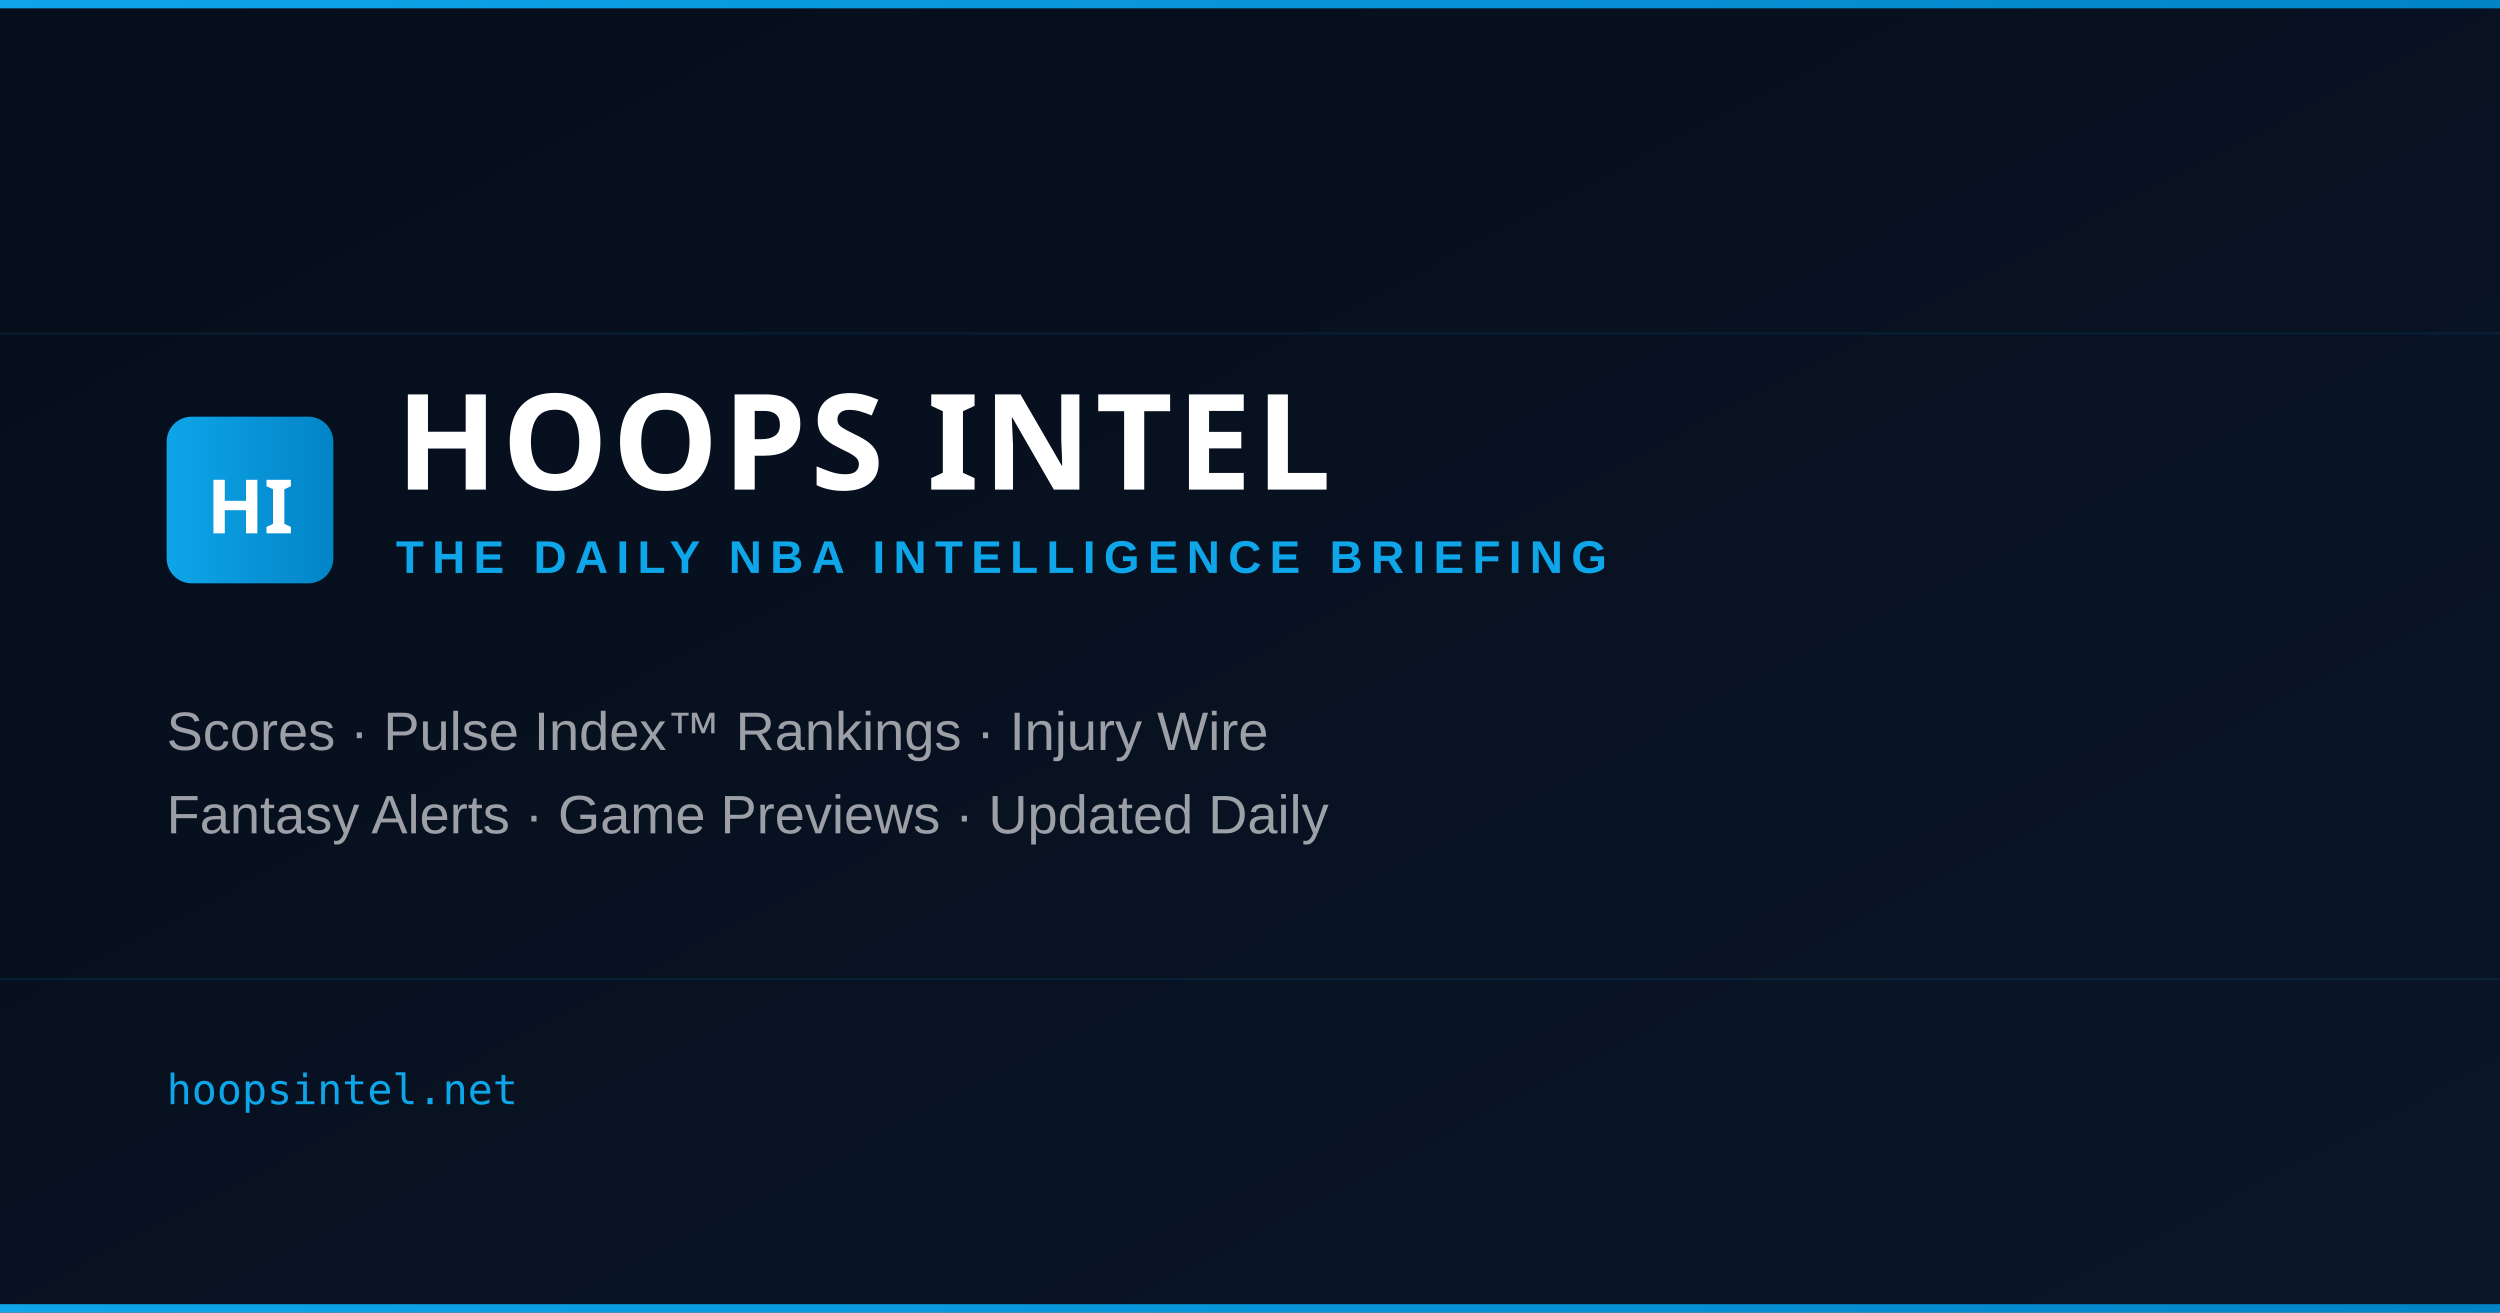
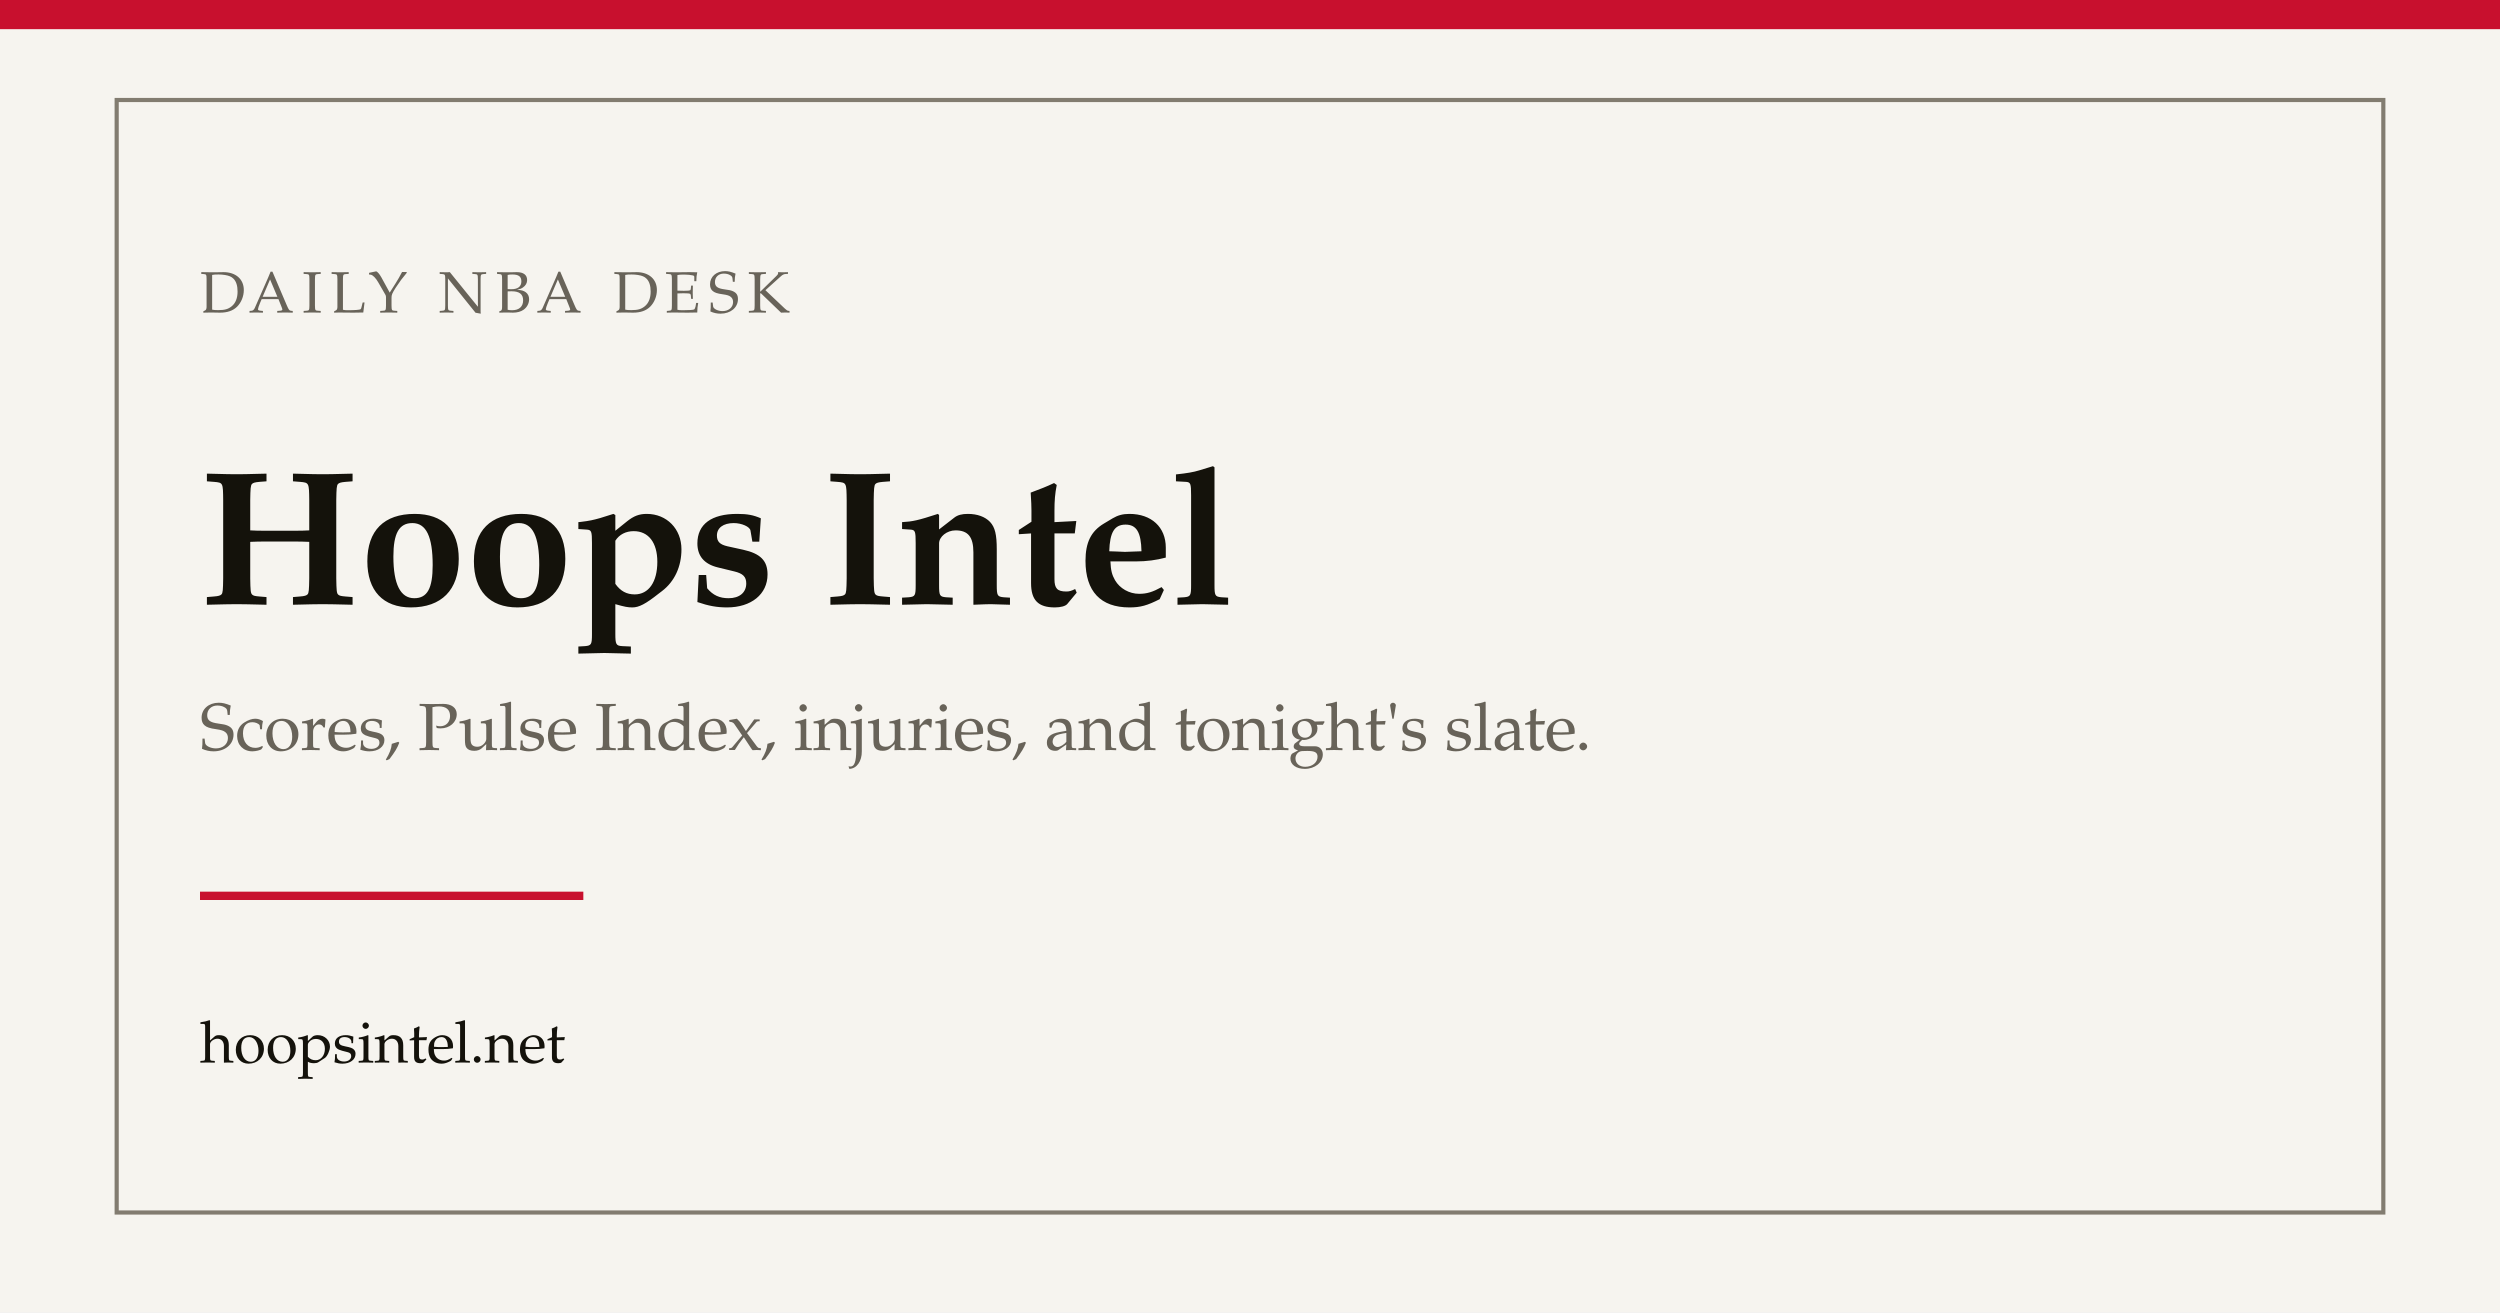
- <svg xmlns="http://www.w3.org/2000/svg" width="1200" height="630">
-   <defs>
-     <linearGradient id="bg" x1="0%" y1="0%" x2="100%" y2="100%">
-       <stop offset="0%" style="stop-color:#050D1A" />
-       <stop offset="100%" style="stop-color:#0A1628" />
-     </linearGradient>
-     <linearGradient id="accent" x1="0%" y1="0%" x2="100%" y2="0%">
-       <stop offset="0%" style="stop-color:#0EA5E9" />
-       <stop offset="100%" style="stop-color:#0284C7" />
-     </linearGradient>
-   </defs>
-   <rect width="1200" height="630" fill="url(#bg)" />
-   <rect x="0" y="0" width="1200" height="4" fill="url(#accent)" />
-   <rect x="80" y="200" width="80" height="80" rx="12" fill="url(#accent)" />
-   <text x="120" y="256" font-family="Arial Black, sans-serif" font-size="36" fill="white" text-anchor="middle" font-weight="900">HI</text>
-   <text x="190" y="235" font-family="Arial Black, sans-serif" font-size="64" fill="white" font-weight="900" letter-spacing="2">HOOPS INTEL</text>
-   <text x="190" y="275" font-family="Arial, sans-serif" font-size="22" fill="#0EA5E9" font-weight="600" letter-spacing="4">THE DAILY NBA INTELLIGENCE BRIEFING</text>
-   <text x="80" y="360" font-family="Arial, sans-serif" font-size="26" fill="rgba(255,255,255,0.6)">Scores · Pulse Index™ Rankings · Injury Wire</text>
-   <text x="80" y="400" font-family="Arial, sans-serif" font-size="26" fill="rgba(255,255,255,0.6)">Fantasy Alerts · Game Previews · Updated Daily</text>
-   <text x="80" y="530" font-family="monospace" font-size="20" fill="#0EA5E9">hoopsintel.net</text>
-   <rect x="0" y="626" width="1200" height="4" fill="url(#accent)" />
-   <line x1="0" y1="470" x2="1200" y2="470" stroke="rgba(14,165,233,0.1)" stroke-width="1" />
-   <line x1="0" y1="160" x2="1200" y2="160" stroke="rgba(14,165,233,0.1)" stroke-width="1" />
+ <svg xmlns="http://www.w3.org/2000/svg" width="1200" height="630" viewBox="0 0 1200 630">
+   <rect width="1200" height="630" fill="#F6F4EF" />
+   <rect x="0" y="0" width="1200" height="14" fill="#C8102E" />
+   <rect x="56" y="48" width="1088" height="534" fill="none" stroke="#827C70" stroke-width="2" />
+   <text x="96" y="150" font-family="Georgia, Palatino, 'Palatino Linotype', serif" font-size="28" fill="#686359" letter-spacing="4">DAILY NBA DESK</text>
+   <text x="96" y="290" font-family="Georgia, Palatino, 'Palatino Linotype', serif" font-size="92" fill="#14120B" font-weight="700">Hoops Intel</text>
+   <text x="96" y="360" font-family="Georgia, Palatino, 'Palatino Linotype', serif" font-size="32" fill="#686359">Scores, Pulse Index, injuries, and tonight's slate.</text>
+   <line x1="96" y1="430" x2="280" y2="430" stroke="#C8102E" stroke-width="4" />
+   <text x="96" y="510" font-family="Georgia, Palatino, 'Palatino Linotype', serif" font-size="28" fill="#14120B">hoopsintel.net</text>
</svg>
